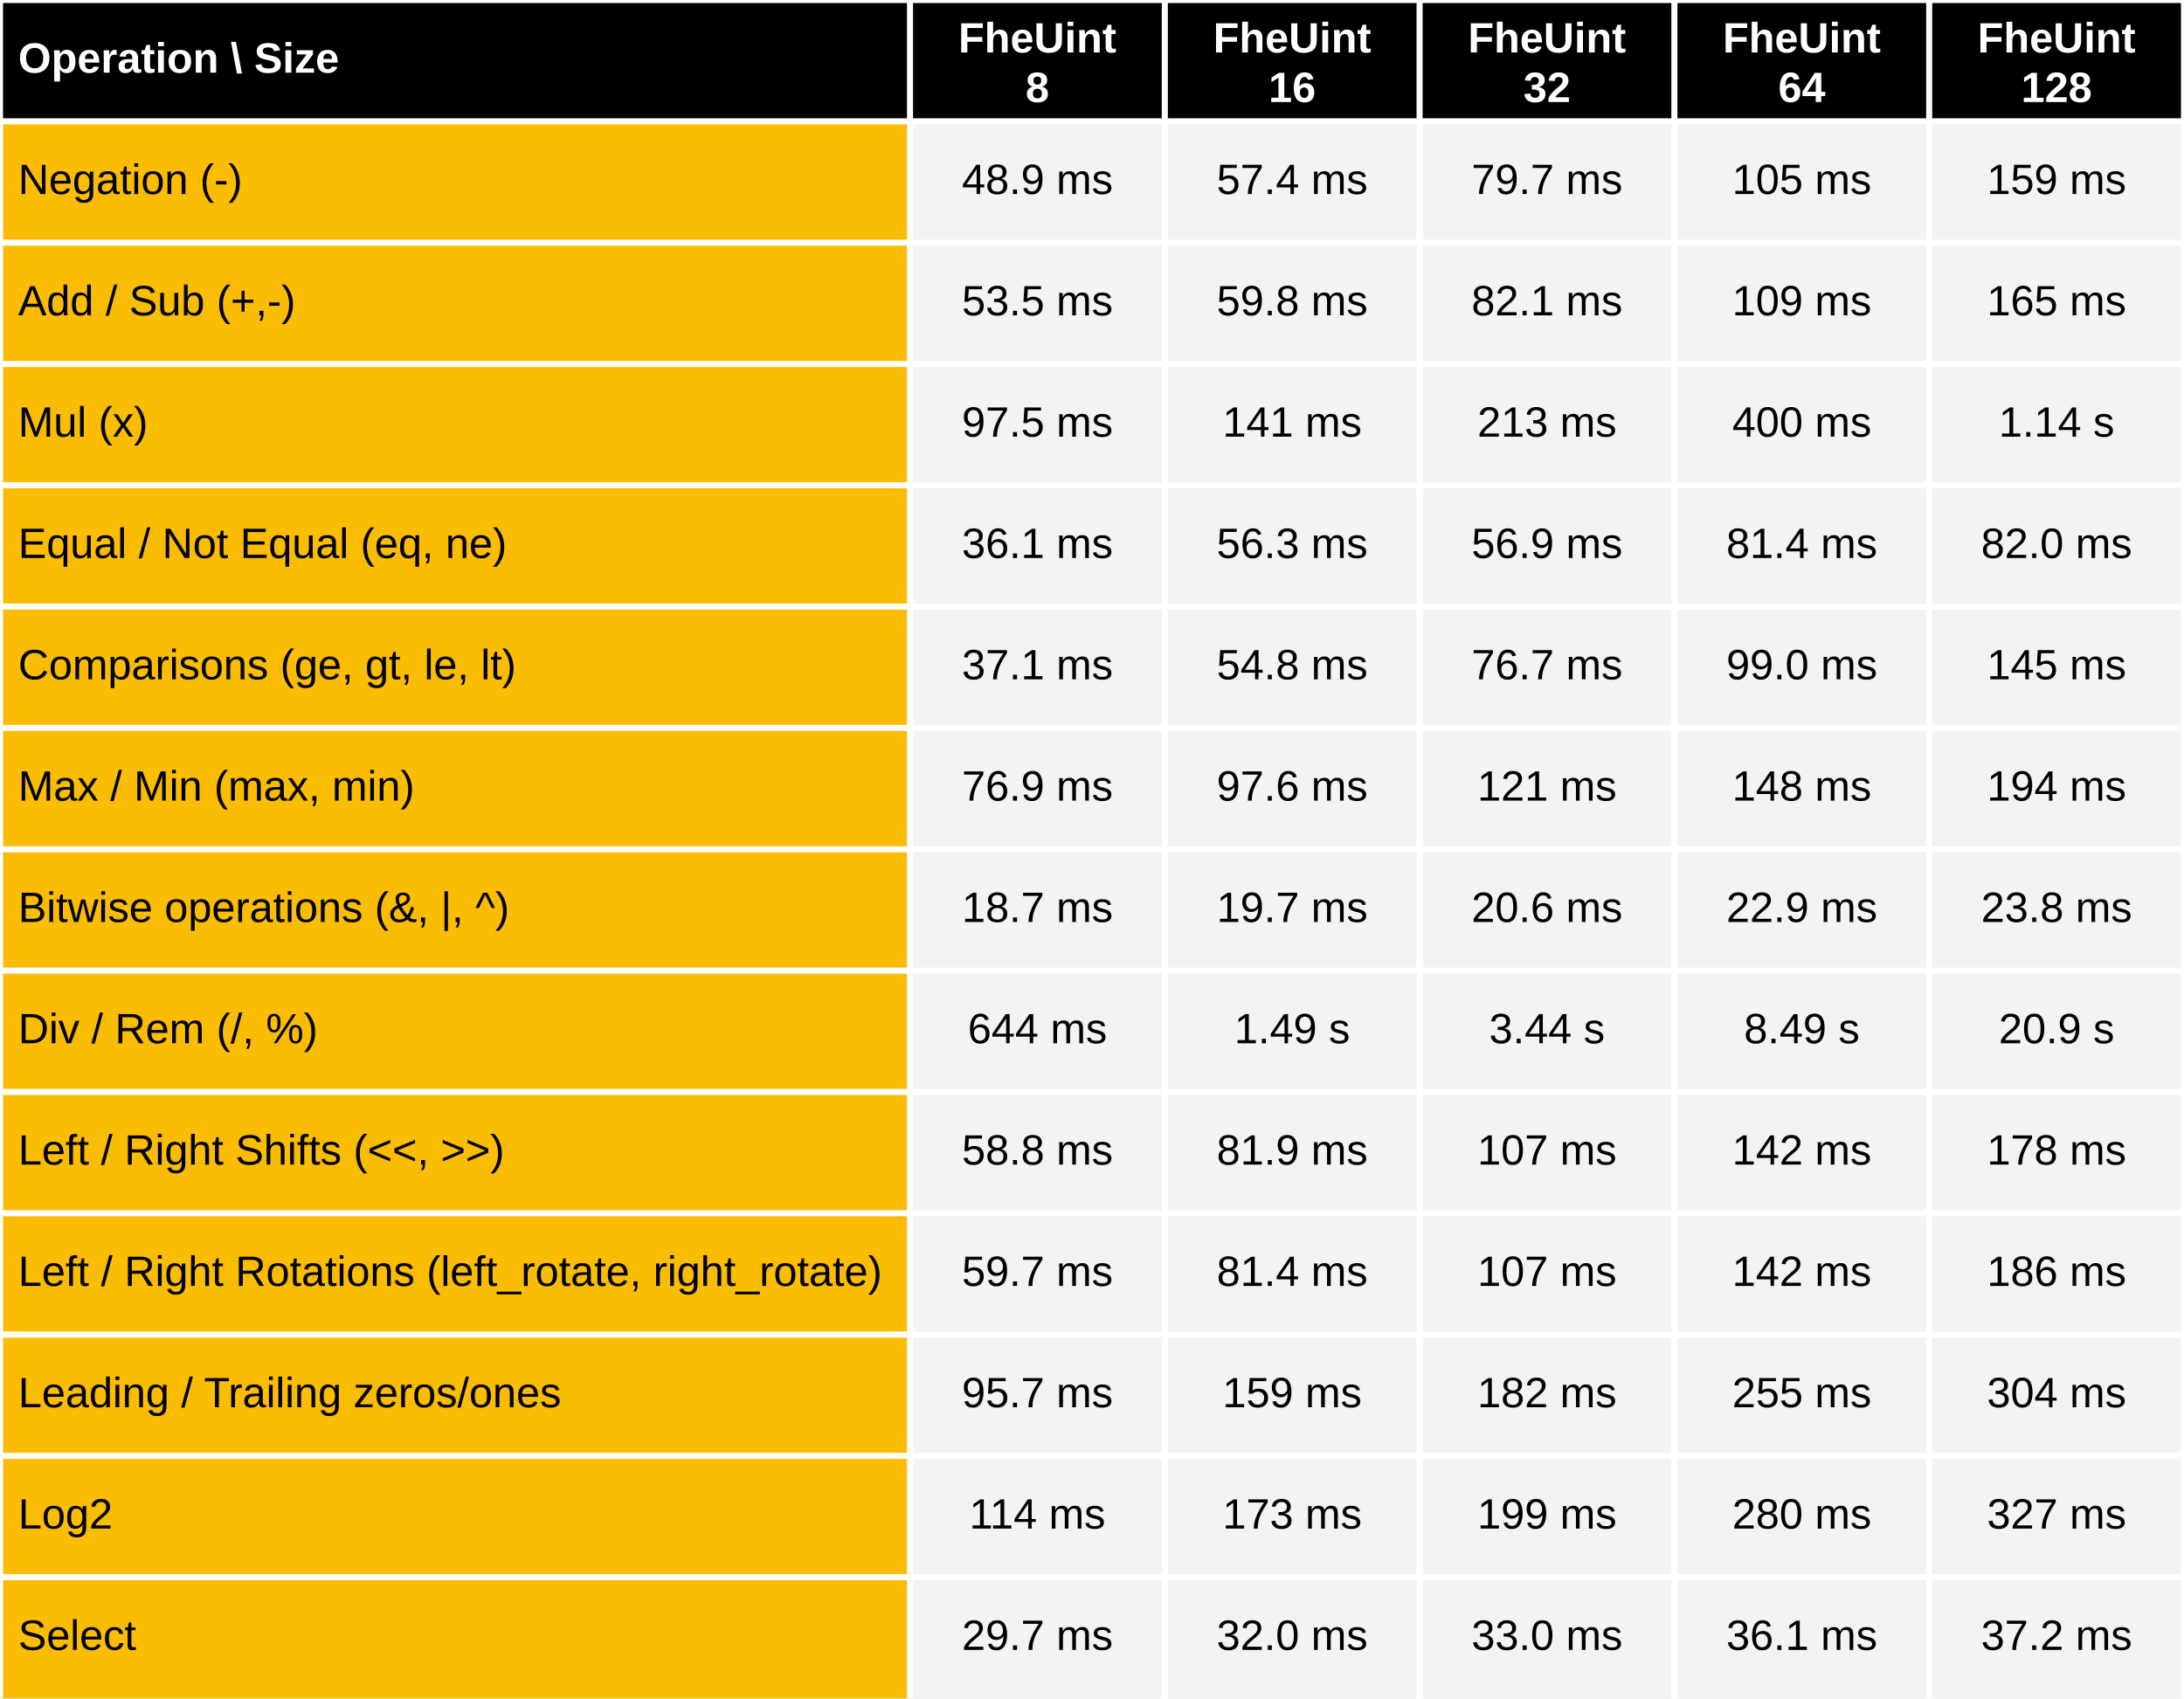
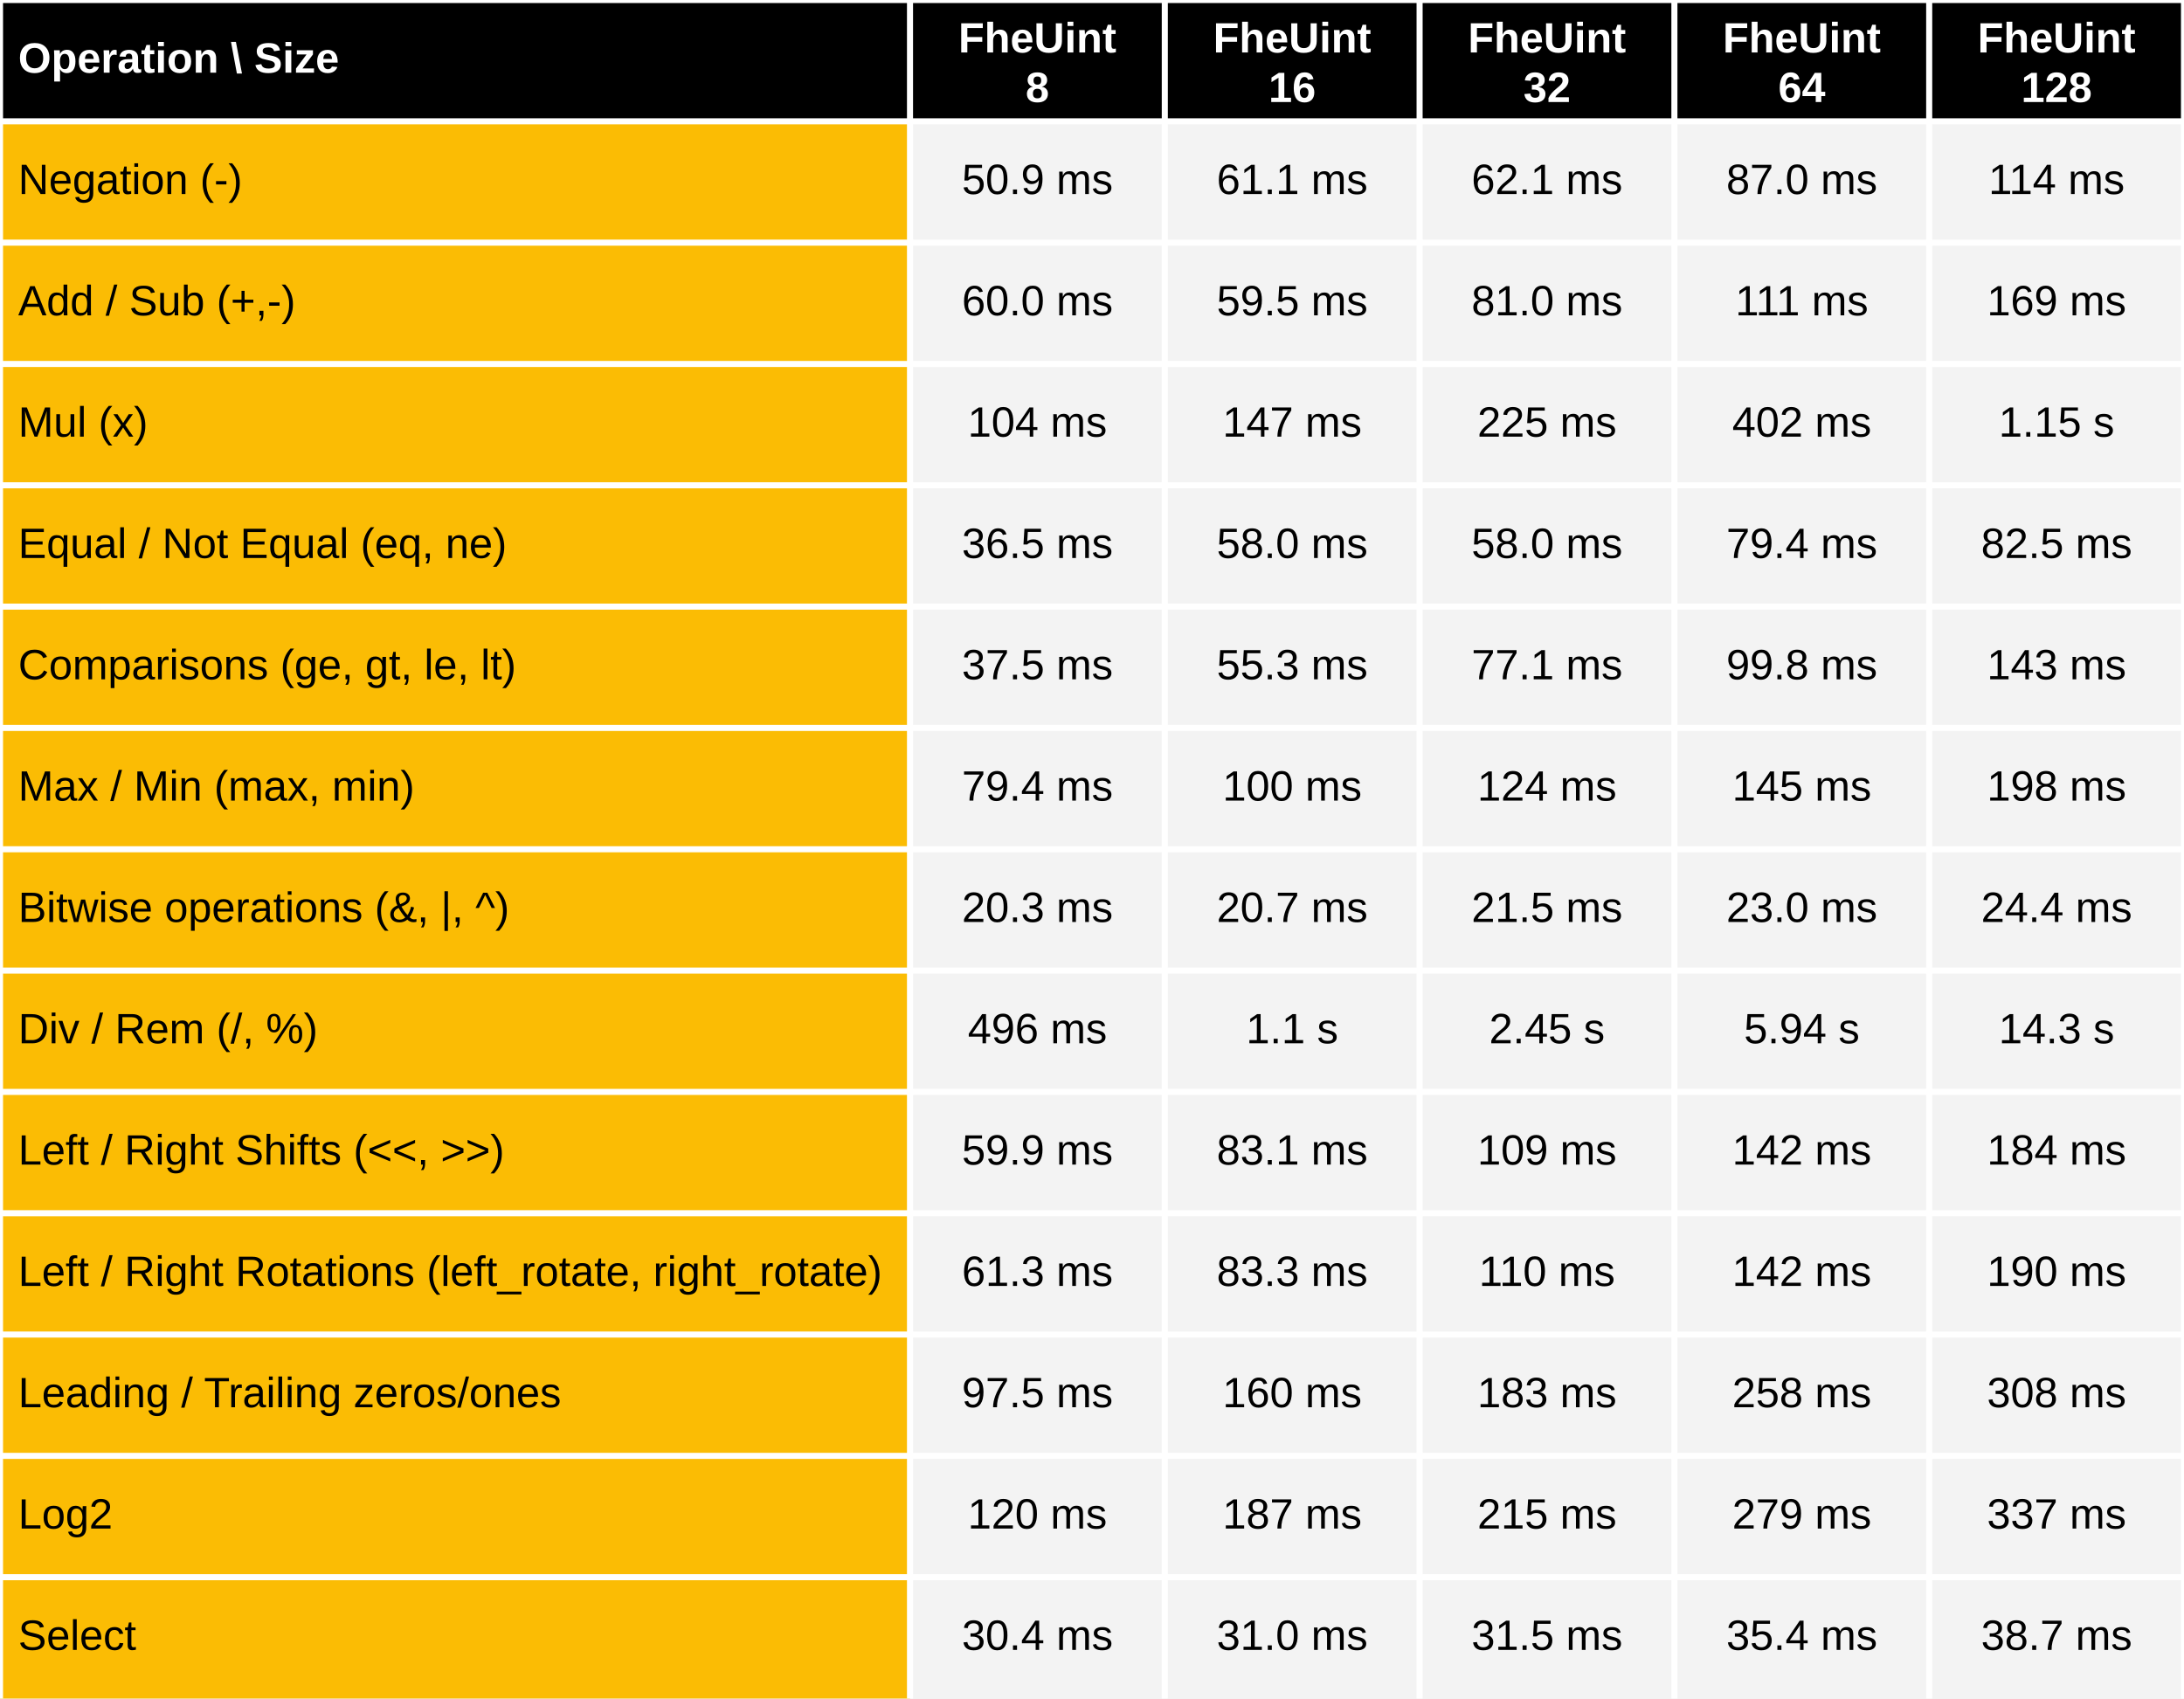
<svg xmlns="http://www.w3.org/2000/svg" viewBox="0 0 720 560" preserveAspectRatio="meet" width="100%" height="560">
  <rect x="0" y="0" width="720" height="40" fill="black" />
  <text dominant-baseline="middle" text-anchor="start" font-family="Arial" font-size="14" font-weight="bold" fill="white" x="6" y="20.0">Operation \ Size</text>
  <text dominant-baseline="middle" text-anchor="middle" font-family="Arial" font-size="14" font-weight="bold" fill="white" x="342.0" y="13.333">FheUint</text>
  <text dominant-baseline="middle" text-anchor="middle" font-family="Arial" font-size="14" font-weight="bold" fill="white" x="342.0" y="29.667">8</text>
  <text dominant-baseline="middle" text-anchor="middle" font-family="Arial" font-size="14" font-weight="bold" fill="white" x="426.0" y="13.333">FheUint</text>
  <text dominant-baseline="middle" text-anchor="middle" font-family="Arial" font-size="14" font-weight="bold" fill="white" x="426.0" y="29.667">16</text>
  <text dominant-baseline="middle" text-anchor="middle" font-family="Arial" font-size="14" font-weight="bold" fill="white" x="510.0" y="13.333">FheUint</text>
  <text dominant-baseline="middle" text-anchor="middle" font-family="Arial" font-size="14" font-weight="bold" fill="white" x="510.0" y="29.667">32</text>
  <text dominant-baseline="middle" text-anchor="middle" font-family="Arial" font-size="14" font-weight="bold" fill="white" x="594.0" y="13.333">FheUint</text>
  <text dominant-baseline="middle" text-anchor="middle" font-family="Arial" font-size="14" font-weight="bold" fill="white" x="594.0" y="29.667">64</text>
  <text dominant-baseline="middle" text-anchor="middle" font-family="Arial" font-size="14" font-weight="bold" fill="white" x="678.0" y="13.333">FheUint</text>
  <text dominant-baseline="middle" text-anchor="middle" font-family="Arial" font-size="14" font-weight="bold" fill="white" x="678.0" y="29.667">128</text>
  <rect x="0" y="40" width="300" height="520" fill="#fbbc04" />
  <rect x="300" y="40" width="420" height="520" fill="#f3f3f3" />
  <text dominant-baseline="middle" text-anchor="start" font-family="Arial" font-size="14" font-weight="normal" fill="black" x="6" y="60.0">Negation (-)</text>
-   <text dominant-baseline="middle" text-anchor="middle" font-family="Arial" font-size="14" font-weight="normal" fill="black" x="342.0" y="60.0">48.9 ms</text>
-   <text dominant-baseline="middle" text-anchor="middle" font-family="Arial" font-size="14" font-weight="normal" fill="black" x="426.0" y="60.0">57.4 ms</text>
-   <text dominant-baseline="middle" text-anchor="middle" font-family="Arial" font-size="14" font-weight="normal" fill="black" x="510.0" y="60.0">79.7 ms</text>
-   <text dominant-baseline="middle" text-anchor="middle" font-family="Arial" font-size="14" font-weight="normal" fill="black" x="594.0" y="60.0">105 ms</text>
-   <text dominant-baseline="middle" text-anchor="middle" font-family="Arial" font-size="14" font-weight="normal" fill="black" x="678.0" y="60.0">159 ms</text>
+   <text dominant-baseline="middle" text-anchor="middle" font-family="Arial" font-size="14" font-weight="normal" fill="black" x="342.0" y="60.0">50.9 ms</text>
+   <text dominant-baseline="middle" text-anchor="middle" font-family="Arial" font-size="14" font-weight="normal" fill="black" x="426.0" y="60.0">61.1 ms</text>
+   <text dominant-baseline="middle" text-anchor="middle" font-family="Arial" font-size="14" font-weight="normal" fill="black" x="510.0" y="60.0">62.1 ms</text>
+   <text dominant-baseline="middle" text-anchor="middle" font-family="Arial" font-size="14" font-weight="normal" fill="black" x="594.0" y="60.0">87.0 ms</text>
+   <text dominant-baseline="middle" text-anchor="middle" font-family="Arial" font-size="14" font-weight="normal" fill="black" x="678.0" y="60.0">114 ms</text>
  <text dominant-baseline="middle" text-anchor="start" font-family="Arial" font-size="14" font-weight="normal" fill="black" x="6" y="100.0">Add / Sub (+,-)</text>
-   <text dominant-baseline="middle" text-anchor="middle" font-family="Arial" font-size="14" font-weight="normal" fill="black" x="342.0" y="100.0">53.5 ms</text>
-   <text dominant-baseline="middle" text-anchor="middle" font-family="Arial" font-size="14" font-weight="normal" fill="black" x="426.0" y="100.0">59.8 ms</text>
-   <text dominant-baseline="middle" text-anchor="middle" font-family="Arial" font-size="14" font-weight="normal" fill="black" x="510.0" y="100.0">82.1 ms</text>
-   <text dominant-baseline="middle" text-anchor="middle" font-family="Arial" font-size="14" font-weight="normal" fill="black" x="594.0" y="100.0">109 ms</text>
-   <text dominant-baseline="middle" text-anchor="middle" font-family="Arial" font-size="14" font-weight="normal" fill="black" x="678.0" y="100.0">165 ms</text>
+   <text dominant-baseline="middle" text-anchor="middle" font-family="Arial" font-size="14" font-weight="normal" fill="black" x="342.0" y="100.0">60.0 ms</text>
+   <text dominant-baseline="middle" text-anchor="middle" font-family="Arial" font-size="14" font-weight="normal" fill="black" x="426.0" y="100.0">59.5 ms</text>
+   <text dominant-baseline="middle" text-anchor="middle" font-family="Arial" font-size="14" font-weight="normal" fill="black" x="510.0" y="100.0">81.0 ms</text>
+   <text dominant-baseline="middle" text-anchor="middle" font-family="Arial" font-size="14" font-weight="normal" fill="black" x="594.0" y="100.0">111 ms</text>
+   <text dominant-baseline="middle" text-anchor="middle" font-family="Arial" font-size="14" font-weight="normal" fill="black" x="678.0" y="100.0">169 ms</text>
  <text dominant-baseline="middle" text-anchor="start" font-family="Arial" font-size="14" font-weight="normal" fill="black" x="6" y="140.0">Mul (x)</text>
-   <text dominant-baseline="middle" text-anchor="middle" font-family="Arial" font-size="14" font-weight="normal" fill="black" x="342.0" y="140.0">97.5 ms</text>
-   <text dominant-baseline="middle" text-anchor="middle" font-family="Arial" font-size="14" font-weight="normal" fill="black" x="426.0" y="140.0">141 ms</text>
-   <text dominant-baseline="middle" text-anchor="middle" font-family="Arial" font-size="14" font-weight="normal" fill="black" x="510.0" y="140.0">213 ms</text>
-   <text dominant-baseline="middle" text-anchor="middle" font-family="Arial" font-size="14" font-weight="normal" fill="black" x="594.0" y="140.0">400 ms</text>
-   <text dominant-baseline="middle" text-anchor="middle" font-family="Arial" font-size="14" font-weight="normal" fill="black" x="678.0" y="140.0">1.14 s</text>
+   <text dominant-baseline="middle" text-anchor="middle" font-family="Arial" font-size="14" font-weight="normal" fill="black" x="342.0" y="140.0">104 ms</text>
+   <text dominant-baseline="middle" text-anchor="middle" font-family="Arial" font-size="14" font-weight="normal" fill="black" x="426.0" y="140.0">147 ms</text>
+   <text dominant-baseline="middle" text-anchor="middle" font-family="Arial" font-size="14" font-weight="normal" fill="black" x="510.0" y="140.0">225 ms</text>
+   <text dominant-baseline="middle" text-anchor="middle" font-family="Arial" font-size="14" font-weight="normal" fill="black" x="594.0" y="140.0">402 ms</text>
+   <text dominant-baseline="middle" text-anchor="middle" font-family="Arial" font-size="14" font-weight="normal" fill="black" x="678.0" y="140.0">1.15 s</text>
  <text dominant-baseline="middle" text-anchor="start" font-family="Arial" font-size="14" font-weight="normal" fill="black" x="6" y="180.0">Equal / Not Equal (eq, ne)</text>
-   <text dominant-baseline="middle" text-anchor="middle" font-family="Arial" font-size="14" font-weight="normal" fill="black" x="342.0" y="180.0">36.1 ms</text>
-   <text dominant-baseline="middle" text-anchor="middle" font-family="Arial" font-size="14" font-weight="normal" fill="black" x="426.0" y="180.0">56.3 ms</text>
-   <text dominant-baseline="middle" text-anchor="middle" font-family="Arial" font-size="14" font-weight="normal" fill="black" x="510.0" y="180.0">56.9 ms</text>
-   <text dominant-baseline="middle" text-anchor="middle" font-family="Arial" font-size="14" font-weight="normal" fill="black" x="594.0" y="180.0">81.4 ms</text>
-   <text dominant-baseline="middle" text-anchor="middle" font-family="Arial" font-size="14" font-weight="normal" fill="black" x="678.0" y="180.0">82.0 ms</text>
+   <text dominant-baseline="middle" text-anchor="middle" font-family="Arial" font-size="14" font-weight="normal" fill="black" x="342.0" y="180.0">36.5 ms</text>
+   <text dominant-baseline="middle" text-anchor="middle" font-family="Arial" font-size="14" font-weight="normal" fill="black" x="426.0" y="180.0">58.0 ms</text>
+   <text dominant-baseline="middle" text-anchor="middle" font-family="Arial" font-size="14" font-weight="normal" fill="black" x="510.0" y="180.0">58.0 ms</text>
+   <text dominant-baseline="middle" text-anchor="middle" font-family="Arial" font-size="14" font-weight="normal" fill="black" x="594.0" y="180.0">79.4 ms</text>
+   <text dominant-baseline="middle" text-anchor="middle" font-family="Arial" font-size="14" font-weight="normal" fill="black" x="678.0" y="180.0">82.5 ms</text>
  <text dominant-baseline="middle" text-anchor="start" font-family="Arial" font-size="14" font-weight="normal" fill="black" x="6" y="220.0">Comparisons (ge, gt, le, lt)</text>
-   <text dominant-baseline="middle" text-anchor="middle" font-family="Arial" font-size="14" font-weight="normal" fill="black" x="342.0" y="220.0">37.1 ms</text>
-   <text dominant-baseline="middle" text-anchor="middle" font-family="Arial" font-size="14" font-weight="normal" fill="black" x="426.0" y="220.0">54.8 ms</text>
-   <text dominant-baseline="middle" text-anchor="middle" font-family="Arial" font-size="14" font-weight="normal" fill="black" x="510.0" y="220.0">76.7 ms</text>
-   <text dominant-baseline="middle" text-anchor="middle" font-family="Arial" font-size="14" font-weight="normal" fill="black" x="594.0" y="220.0">99.0 ms</text>
-   <text dominant-baseline="middle" text-anchor="middle" font-family="Arial" font-size="14" font-weight="normal" fill="black" x="678.0" y="220.0">145 ms</text>
+   <text dominant-baseline="middle" text-anchor="middle" font-family="Arial" font-size="14" font-weight="normal" fill="black" x="342.0" y="220.0">37.5 ms</text>
+   <text dominant-baseline="middle" text-anchor="middle" font-family="Arial" font-size="14" font-weight="normal" fill="black" x="426.0" y="220.0">55.3 ms</text>
+   <text dominant-baseline="middle" text-anchor="middle" font-family="Arial" font-size="14" font-weight="normal" fill="black" x="510.0" y="220.0">77.1 ms</text>
+   <text dominant-baseline="middle" text-anchor="middle" font-family="Arial" font-size="14" font-weight="normal" fill="black" x="594.0" y="220.0">99.8 ms</text>
+   <text dominant-baseline="middle" text-anchor="middle" font-family="Arial" font-size="14" font-weight="normal" fill="black" x="678.0" y="220.0">143 ms</text>
  <text dominant-baseline="middle" text-anchor="start" font-family="Arial" font-size="14" font-weight="normal" fill="black" x="6" y="260.0">Max / Min (max, min)</text>
-   <text dominant-baseline="middle" text-anchor="middle" font-family="Arial" font-size="14" font-weight="normal" fill="black" x="342.0" y="260.0">76.9 ms</text>
-   <text dominant-baseline="middle" text-anchor="middle" font-family="Arial" font-size="14" font-weight="normal" fill="black" x="426.0" y="260.0">97.6 ms</text>
-   <text dominant-baseline="middle" text-anchor="middle" font-family="Arial" font-size="14" font-weight="normal" fill="black" x="510.0" y="260.0">121 ms</text>
-   <text dominant-baseline="middle" text-anchor="middle" font-family="Arial" font-size="14" font-weight="normal" fill="black" x="594.0" y="260.0">148 ms</text>
-   <text dominant-baseline="middle" text-anchor="middle" font-family="Arial" font-size="14" font-weight="normal" fill="black" x="678.0" y="260.0">194 ms</text>
+   <text dominant-baseline="middle" text-anchor="middle" font-family="Arial" font-size="14" font-weight="normal" fill="black" x="342.0" y="260.0">79.4 ms</text>
+   <text dominant-baseline="middle" text-anchor="middle" font-family="Arial" font-size="14" font-weight="normal" fill="black" x="426.0" y="260.0">100 ms</text>
+   <text dominant-baseline="middle" text-anchor="middle" font-family="Arial" font-size="14" font-weight="normal" fill="black" x="510.0" y="260.0">124 ms</text>
+   <text dominant-baseline="middle" text-anchor="middle" font-family="Arial" font-size="14" font-weight="normal" fill="black" x="594.0" y="260.0">145 ms</text>
+   <text dominant-baseline="middle" text-anchor="middle" font-family="Arial" font-size="14" font-weight="normal" fill="black" x="678.0" y="260.0">198 ms</text>
  <text dominant-baseline="middle" text-anchor="start" font-family="Arial" font-size="14" font-weight="normal" fill="black" x="6" y="300.0">Bitwise operations (&amp;, |, ^)</text>
-   <text dominant-baseline="middle" text-anchor="middle" font-family="Arial" font-size="14" font-weight="normal" fill="black" x="342.0" y="300.0">18.7 ms</text>
-   <text dominant-baseline="middle" text-anchor="middle" font-family="Arial" font-size="14" font-weight="normal" fill="black" x="426.0" y="300.0">19.7 ms</text>
-   <text dominant-baseline="middle" text-anchor="middle" font-family="Arial" font-size="14" font-weight="normal" fill="black" x="510.0" y="300.0">20.6 ms</text>
-   <text dominant-baseline="middle" text-anchor="middle" font-family="Arial" font-size="14" font-weight="normal" fill="black" x="594.0" y="300.0">22.9 ms</text>
-   <text dominant-baseline="middle" text-anchor="middle" font-family="Arial" font-size="14" font-weight="normal" fill="black" x="678.0" y="300.0">23.8 ms</text>
+   <text dominant-baseline="middle" text-anchor="middle" font-family="Arial" font-size="14" font-weight="normal" fill="black" x="342.0" y="300.0">20.3 ms</text>
+   <text dominant-baseline="middle" text-anchor="middle" font-family="Arial" font-size="14" font-weight="normal" fill="black" x="426.0" y="300.0">20.7 ms</text>
+   <text dominant-baseline="middle" text-anchor="middle" font-family="Arial" font-size="14" font-weight="normal" fill="black" x="510.0" y="300.0">21.5 ms</text>
+   <text dominant-baseline="middle" text-anchor="middle" font-family="Arial" font-size="14" font-weight="normal" fill="black" x="594.0" y="300.0">23.0 ms</text>
+   <text dominant-baseline="middle" text-anchor="middle" font-family="Arial" font-size="14" font-weight="normal" fill="black" x="678.0" y="300.0">24.4 ms</text>
  <text dominant-baseline="middle" text-anchor="start" font-family="Arial" font-size="14" font-weight="normal" fill="black" x="6" y="340.0">Div / Rem  (/, %)</text>
-   <text dominant-baseline="middle" text-anchor="middle" font-family="Arial" font-size="14" font-weight="normal" fill="black" x="342.0" y="340.0">644 ms</text>
-   <text dominant-baseline="middle" text-anchor="middle" font-family="Arial" font-size="14" font-weight="normal" fill="black" x="426.0" y="340.0">1.49 s</text>
-   <text dominant-baseline="middle" text-anchor="middle" font-family="Arial" font-size="14" font-weight="normal" fill="black" x="510.0" y="340.0">3.44 s</text>
-   <text dominant-baseline="middle" text-anchor="middle" font-family="Arial" font-size="14" font-weight="normal" fill="black" x="594.0" y="340.0">8.49 s</text>
-   <text dominant-baseline="middle" text-anchor="middle" font-family="Arial" font-size="14" font-weight="normal" fill="black" x="678.0" y="340.0">20.9 s</text>
+   <text dominant-baseline="middle" text-anchor="middle" font-family="Arial" font-size="14" font-weight="normal" fill="black" x="342.0" y="340.0">496 ms</text>
+   <text dominant-baseline="middle" text-anchor="middle" font-family="Arial" font-size="14" font-weight="normal" fill="black" x="426.0" y="340.0">1.1 s</text>
+   <text dominant-baseline="middle" text-anchor="middle" font-family="Arial" font-size="14" font-weight="normal" fill="black" x="510.0" y="340.0">2.45 s</text>
+   <text dominant-baseline="middle" text-anchor="middle" font-family="Arial" font-size="14" font-weight="normal" fill="black" x="594.0" y="340.0">5.94 s</text>
+   <text dominant-baseline="middle" text-anchor="middle" font-family="Arial" font-size="14" font-weight="normal" fill="black" x="678.0" y="340.0">14.3 s</text>
  <text dominant-baseline="middle" text-anchor="start" font-family="Arial" font-size="14" font-weight="normal" fill="black" x="6" y="380.0">Left / Right Shifts (&lt;&lt;, &gt;&gt;)</text>
-   <text dominant-baseline="middle" text-anchor="middle" font-family="Arial" font-size="14" font-weight="normal" fill="black" x="342.0" y="380.0">58.8 ms</text>
-   <text dominant-baseline="middle" text-anchor="middle" font-family="Arial" font-size="14" font-weight="normal" fill="black" x="426.0" y="380.0">81.9 ms</text>
-   <text dominant-baseline="middle" text-anchor="middle" font-family="Arial" font-size="14" font-weight="normal" fill="black" x="510.0" y="380.0">107 ms</text>
+   <text dominant-baseline="middle" text-anchor="middle" font-family="Arial" font-size="14" font-weight="normal" fill="black" x="342.0" y="380.0">59.9 ms</text>
+   <text dominant-baseline="middle" text-anchor="middle" font-family="Arial" font-size="14" font-weight="normal" fill="black" x="426.0" y="380.0">83.1 ms</text>
+   <text dominant-baseline="middle" text-anchor="middle" font-family="Arial" font-size="14" font-weight="normal" fill="black" x="510.0" y="380.0">109 ms</text>
  <text dominant-baseline="middle" text-anchor="middle" font-family="Arial" font-size="14" font-weight="normal" fill="black" x="594.0" y="380.0">142 ms</text>
-   <text dominant-baseline="middle" text-anchor="middle" font-family="Arial" font-size="14" font-weight="normal" fill="black" x="678.0" y="380.0">178 ms</text>
+   <text dominant-baseline="middle" text-anchor="middle" font-family="Arial" font-size="14" font-weight="normal" fill="black" x="678.0" y="380.0">184 ms</text>
  <text dominant-baseline="middle" text-anchor="start" font-family="Arial" font-size="14" font-weight="normal" fill="black" x="6" y="420.0">Left / Right Rotations (left_rotate, right_rotate)</text>
-   <text dominant-baseline="middle" text-anchor="middle" font-family="Arial" font-size="14" font-weight="normal" fill="black" x="342.0" y="420.0">59.7 ms</text>
-   <text dominant-baseline="middle" text-anchor="middle" font-family="Arial" font-size="14" font-weight="normal" fill="black" x="426.0" y="420.0">81.4 ms</text>
-   <text dominant-baseline="middle" text-anchor="middle" font-family="Arial" font-size="14" font-weight="normal" fill="black" x="510.0" y="420.0">107 ms</text>
+   <text dominant-baseline="middle" text-anchor="middle" font-family="Arial" font-size="14" font-weight="normal" fill="black" x="342.0" y="420.0">61.3 ms</text>
+   <text dominant-baseline="middle" text-anchor="middle" font-family="Arial" font-size="14" font-weight="normal" fill="black" x="426.0" y="420.0">83.3 ms</text>
+   <text dominant-baseline="middle" text-anchor="middle" font-family="Arial" font-size="14" font-weight="normal" fill="black" x="510.0" y="420.0">110 ms</text>
  <text dominant-baseline="middle" text-anchor="middle" font-family="Arial" font-size="14" font-weight="normal" fill="black" x="594.0" y="420.0">142 ms</text>
-   <text dominant-baseline="middle" text-anchor="middle" font-family="Arial" font-size="14" font-weight="normal" fill="black" x="678.0" y="420.0">186 ms</text>
+   <text dominant-baseline="middle" text-anchor="middle" font-family="Arial" font-size="14" font-weight="normal" fill="black" x="678.0" y="420.0">190 ms</text>
  <text dominant-baseline="middle" text-anchor="start" font-family="Arial" font-size="14" font-weight="normal" fill="black" x="6" y="460.0">Leading / Trailing zeros/ones</text>
-   <text dominant-baseline="middle" text-anchor="middle" font-family="Arial" font-size="14" font-weight="normal" fill="black" x="342.0" y="460.0">95.7 ms</text>
-   <text dominant-baseline="middle" text-anchor="middle" font-family="Arial" font-size="14" font-weight="normal" fill="black" x="426.0" y="460.0">159 ms</text>
-   <text dominant-baseline="middle" text-anchor="middle" font-family="Arial" font-size="14" font-weight="normal" fill="black" x="510.0" y="460.0">182 ms</text>
-   <text dominant-baseline="middle" text-anchor="middle" font-family="Arial" font-size="14" font-weight="normal" fill="black" x="594.0" y="460.0">255 ms</text>
-   <text dominant-baseline="middle" text-anchor="middle" font-family="Arial" font-size="14" font-weight="normal" fill="black" x="678.0" y="460.0">304 ms</text>
+   <text dominant-baseline="middle" text-anchor="middle" font-family="Arial" font-size="14" font-weight="normal" fill="black" x="342.0" y="460.0">97.5 ms</text>
+   <text dominant-baseline="middle" text-anchor="middle" font-family="Arial" font-size="14" font-weight="normal" fill="black" x="426.0" y="460.0">160 ms</text>
+   <text dominant-baseline="middle" text-anchor="middle" font-family="Arial" font-size="14" font-weight="normal" fill="black" x="510.0" y="460.0">183 ms</text>
+   <text dominant-baseline="middle" text-anchor="middle" font-family="Arial" font-size="14" font-weight="normal" fill="black" x="594.0" y="460.0">258 ms</text>
+   <text dominant-baseline="middle" text-anchor="middle" font-family="Arial" font-size="14" font-weight="normal" fill="black" x="678.0" y="460.0">308 ms</text>
  <text dominant-baseline="middle" text-anchor="start" font-family="Arial" font-size="14" font-weight="normal" fill="black" x="6" y="500.0">Log2</text>
-   <text dominant-baseline="middle" text-anchor="middle" font-family="Arial" font-size="14" font-weight="normal" fill="black" x="342.0" y="500.0">114 ms</text>
-   <text dominant-baseline="middle" text-anchor="middle" font-family="Arial" font-size="14" font-weight="normal" fill="black" x="426.0" y="500.0">173 ms</text>
-   <text dominant-baseline="middle" text-anchor="middle" font-family="Arial" font-size="14" font-weight="normal" fill="black" x="510.0" y="500.0">199 ms</text>
-   <text dominant-baseline="middle" text-anchor="middle" font-family="Arial" font-size="14" font-weight="normal" fill="black" x="594.0" y="500.0">280 ms</text>
-   <text dominant-baseline="middle" text-anchor="middle" font-family="Arial" font-size="14" font-weight="normal" fill="black" x="678.0" y="500.0">327 ms</text>
+   <text dominant-baseline="middle" text-anchor="middle" font-family="Arial" font-size="14" font-weight="normal" fill="black" x="342.0" y="500.0">120 ms</text>
+   <text dominant-baseline="middle" text-anchor="middle" font-family="Arial" font-size="14" font-weight="normal" fill="black" x="426.0" y="500.0">187 ms</text>
+   <text dominant-baseline="middle" text-anchor="middle" font-family="Arial" font-size="14" font-weight="normal" fill="black" x="510.0" y="500.0">215 ms</text>
+   <text dominant-baseline="middle" text-anchor="middle" font-family="Arial" font-size="14" font-weight="normal" fill="black" x="594.0" y="500.0">279 ms</text>
+   <text dominant-baseline="middle" text-anchor="middle" font-family="Arial" font-size="14" font-weight="normal" fill="black" x="678.0" y="500.0">337 ms</text>
  <text dominant-baseline="middle" text-anchor="start" font-family="Arial" font-size="14" font-weight="normal" fill="black" x="6" y="540.0">Select</text>
-   <text dominant-baseline="middle" text-anchor="middle" font-family="Arial" font-size="14" font-weight="normal" fill="black" x="342.0" y="540.0">29.7 ms</text>
-   <text dominant-baseline="middle" text-anchor="middle" font-family="Arial" font-size="14" font-weight="normal" fill="black" x="426.0" y="540.0">32.0 ms</text>
-   <text dominant-baseline="middle" text-anchor="middle" font-family="Arial" font-size="14" font-weight="normal" fill="black" x="510.0" y="540.0">33.0 ms</text>
-   <text dominant-baseline="middle" text-anchor="middle" font-family="Arial" font-size="14" font-weight="normal" fill="black" x="594.0" y="540.0">36.1 ms</text>
-   <text dominant-baseline="middle" text-anchor="middle" font-family="Arial" font-size="14" font-weight="normal" fill="black" x="678.0" y="540.0">37.2 ms</text>
+   <text dominant-baseline="middle" text-anchor="middle" font-family="Arial" font-size="14" font-weight="normal" fill="black" x="342.0" y="540.0">30.4 ms</text>
+   <text dominant-baseline="middle" text-anchor="middle" font-family="Arial" font-size="14" font-weight="normal" fill="black" x="426.0" y="540.0">31.0 ms</text>
+   <text dominant-baseline="middle" text-anchor="middle" font-family="Arial" font-size="14" font-weight="normal" fill="black" x="510.0" y="540.0">31.5 ms</text>
+   <text dominant-baseline="middle" text-anchor="middle" font-family="Arial" font-size="14" font-weight="normal" fill="black" x="594.0" y="540.0">35.4 ms</text>
+   <text dominant-baseline="middle" text-anchor="middle" font-family="Arial" font-size="14" font-weight="normal" fill="black" x="678.0" y="540.0">38.7 ms</text>
  <line stroke="white" stroke-width="2" x1="0" y1="0" x2="720" y2="0" />
  <line stroke="white" stroke-width="2" x1="0" y1="40" x2="720" y2="40" />
  <line stroke="white" stroke-width="2" x1="0" y1="80" x2="720" y2="80" />
  <line stroke="white" stroke-width="2" x1="0" y1="120" x2="720" y2="120" />
  <line stroke="white" stroke-width="2" x1="0" y1="160" x2="720" y2="160" />
  <line stroke="white" stroke-width="2" x1="0" y1="200" x2="720" y2="200" />
  <line stroke="white" stroke-width="2" x1="0" y1="240" x2="720" y2="240" />
  <line stroke="white" stroke-width="2" x1="0" y1="280" x2="720" y2="280" />
  <line stroke="white" stroke-width="2" x1="0" y1="320" x2="720" y2="320" />
  <line stroke="white" stroke-width="2" x1="0" y1="360" x2="720" y2="360" />
  <line stroke="white" stroke-width="2" x1="0" y1="400" x2="720" y2="400" />
  <line stroke="white" stroke-width="2" x1="0" y1="440" x2="720" y2="440" />
  <line stroke="white" stroke-width="2" x1="0" y1="480" x2="720" y2="480" />
  <line stroke="white" stroke-width="2" x1="0" y1="520" x2="720" y2="520" />
  <line stroke="white" stroke-width="2" x1="0" y1="0" x2="0" y2="560" />
  <line stroke="white" stroke-width="2" x1="300.0" y1="0" x2="300.0" y2="560" />
  <line stroke="white" stroke-width="2" x1="384.0" y1="0" x2="384.0" y2="560" />
  <line stroke="white" stroke-width="2" x1="468.0" y1="0" x2="468.0" y2="560" />
  <line stroke="white" stroke-width="2" x1="552.0" y1="0" x2="552.0" y2="560" />
  <line stroke="white" stroke-width="2" x1="636.0" y1="0" x2="636.0" y2="560" />
  <line stroke="white" stroke-width="2" x1="720.0" y1="0" x2="720.0" y2="560" />
</svg>
